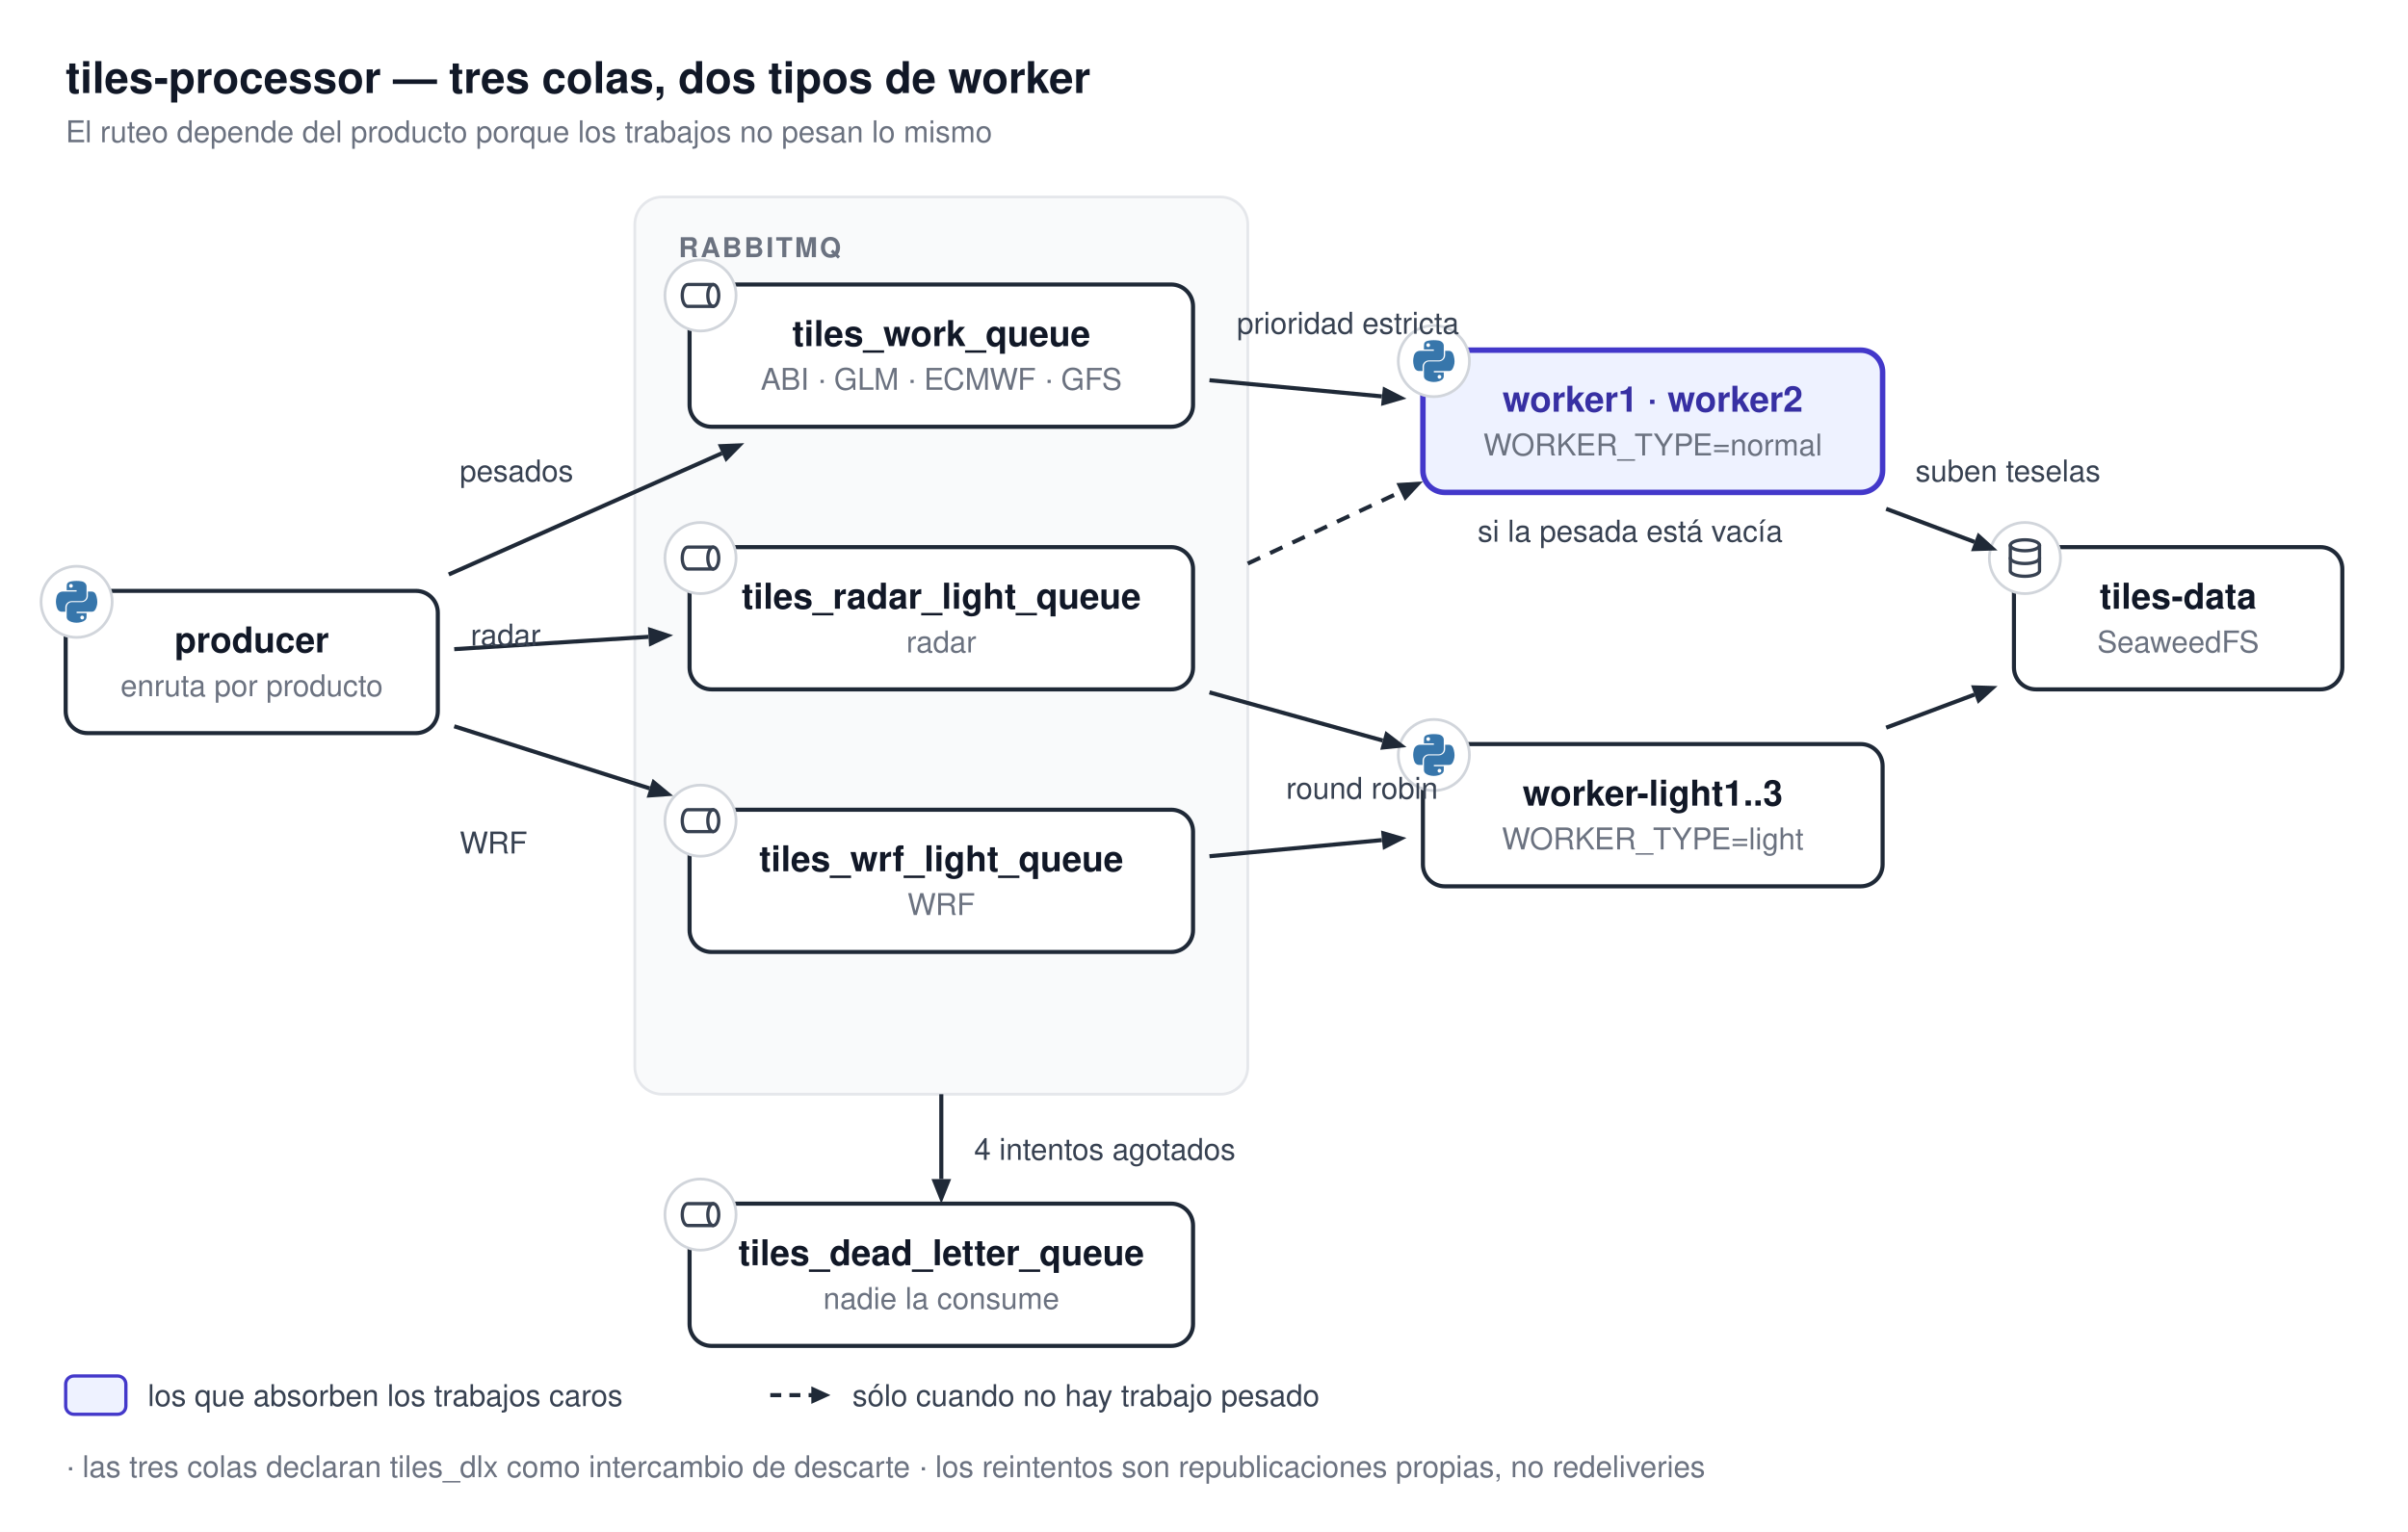
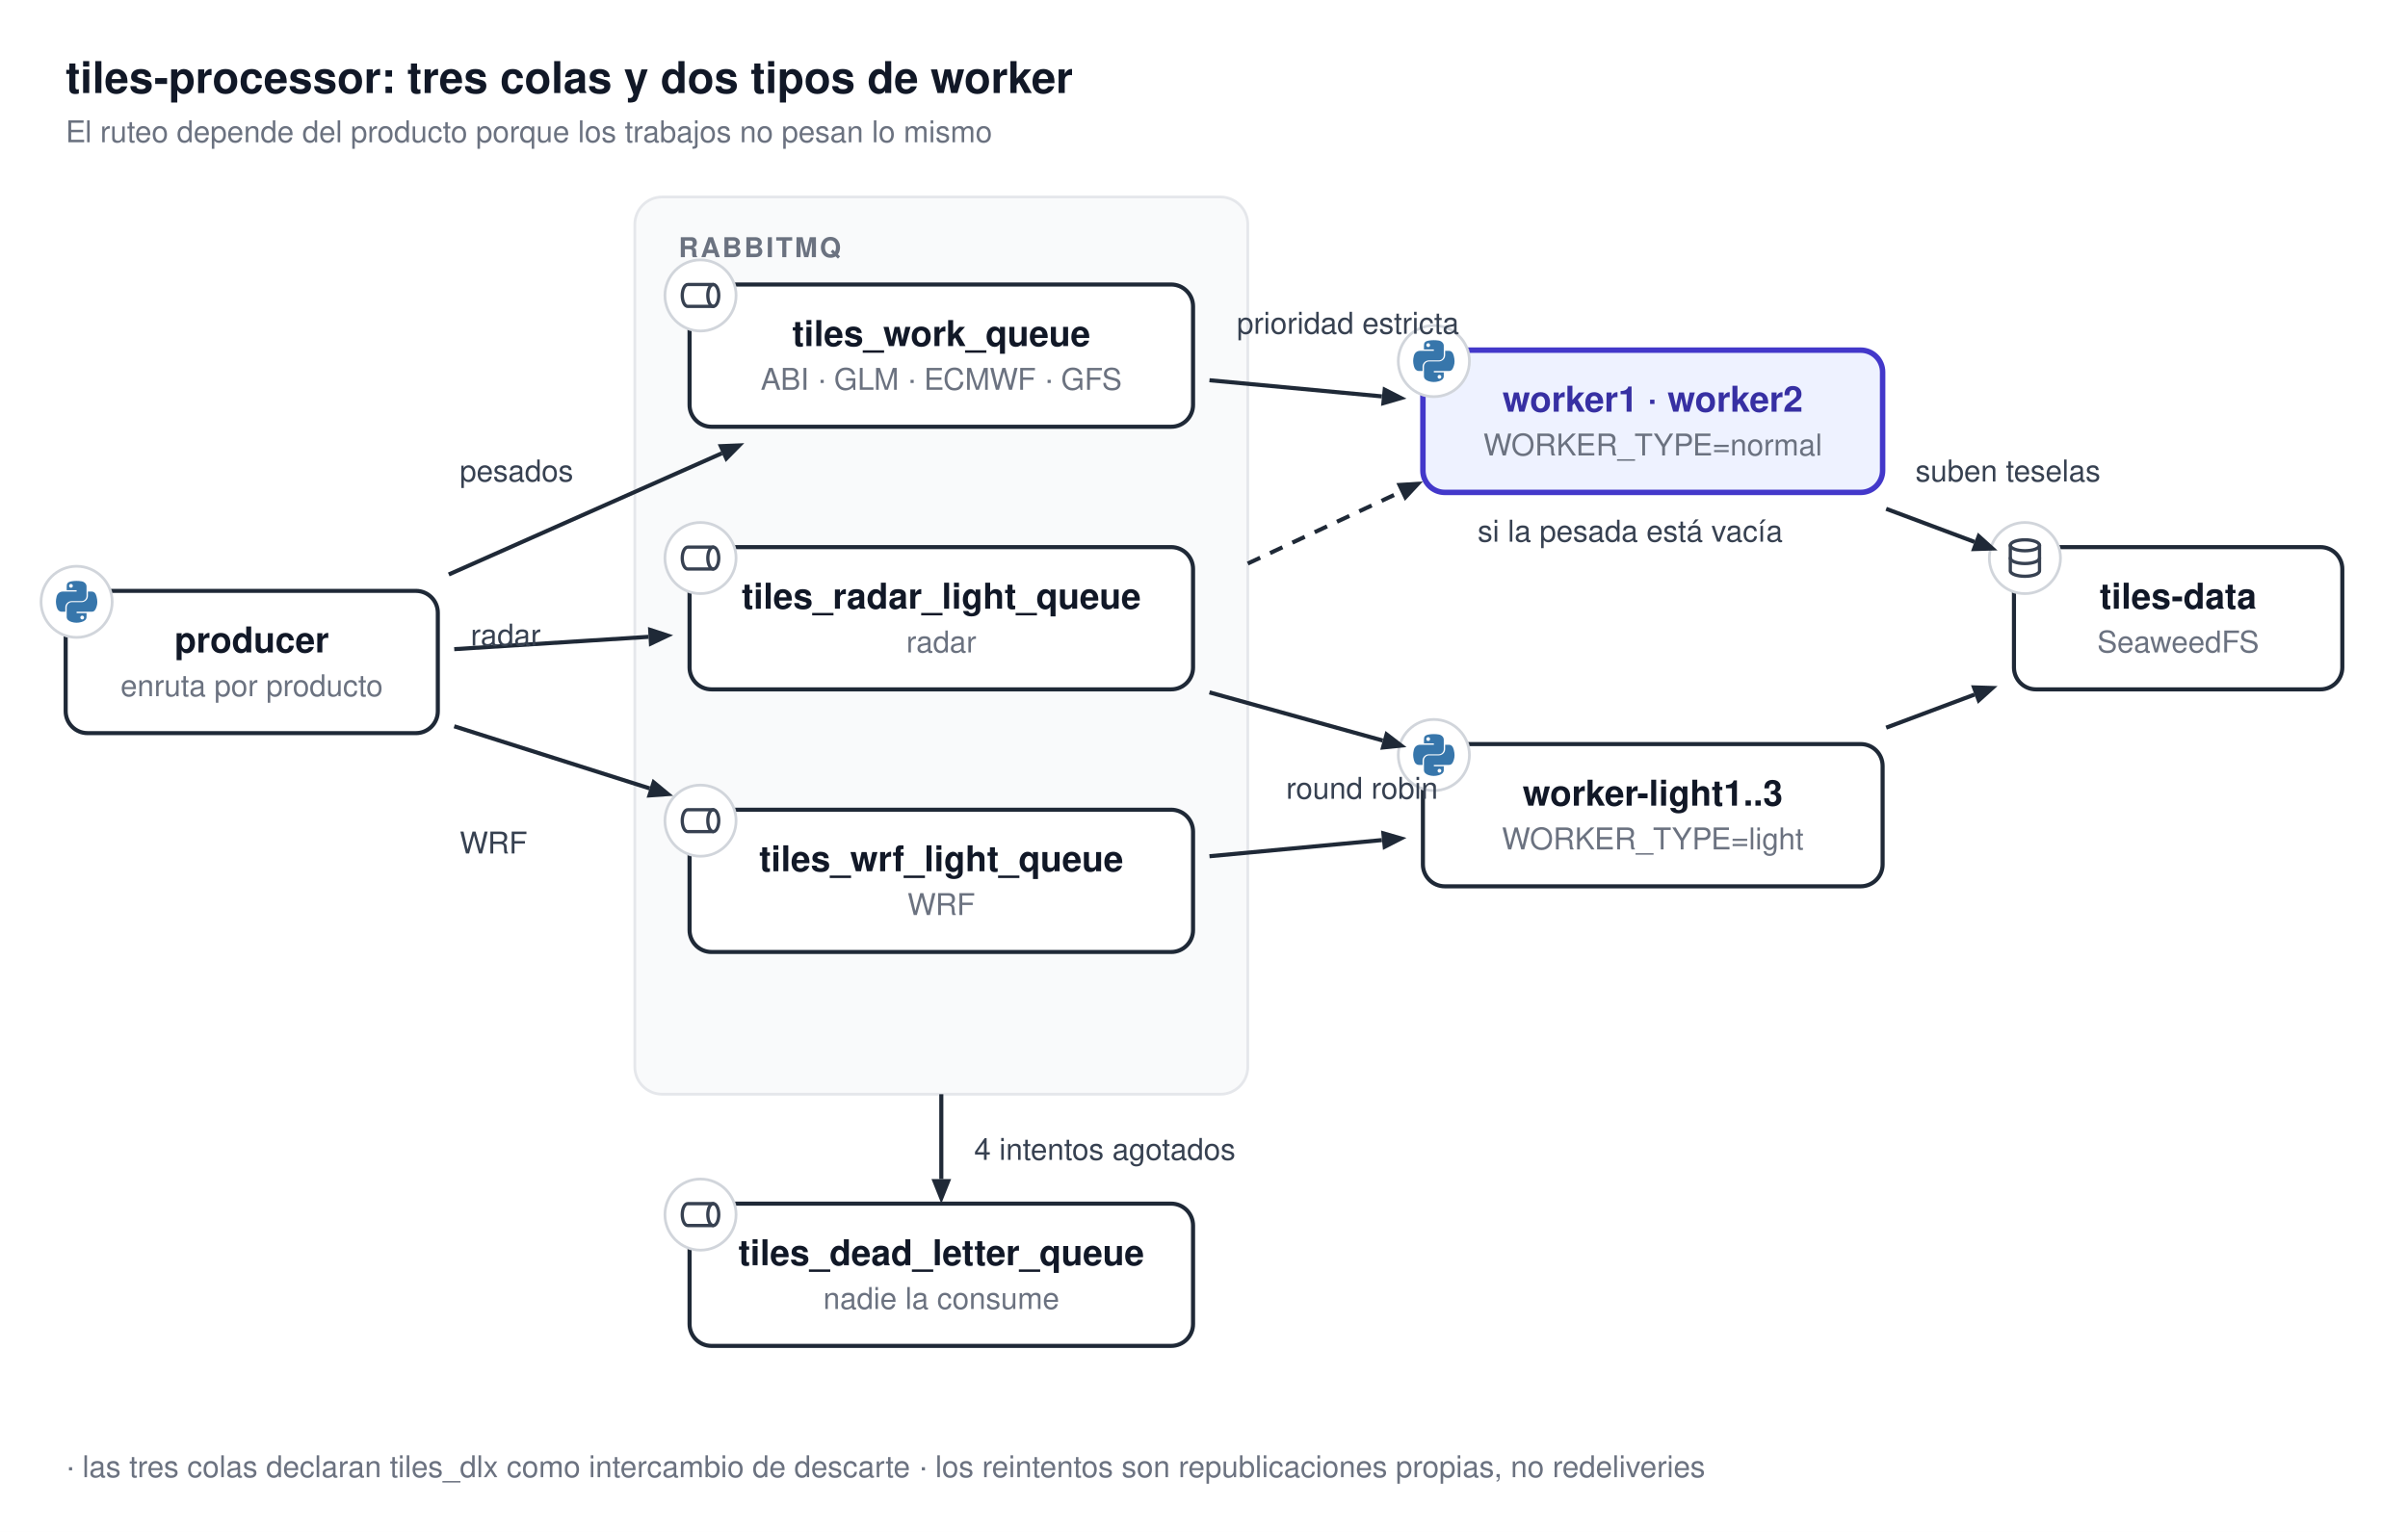
<svg xmlns="http://www.w3.org/2000/svg" viewBox="0 0 880 560" font-family="system-ui, 'Segoe UI', Helvetica, Arial, sans-serif">
  <rect width="880" height="560" fill="#ffffff" />
-   <text x="24" y="34" font-size="16" font-weight="600" fill="#111827">tiles-processor — tres colas, dos tipos de worker</text>
+   <text x="24" y="34" font-size="16" font-weight="600" fill="#111827">tiles-processor: tres colas y dos tipos de worker</text>
  <text x="24" y="52" font-size="11" fill="#6b7280">El ruteo depende del producto porque los trabajos no pesan lo mismo</text>
  <rect x="232" y="72" width="224" height="328" rx="10" fill="#f9fafb" stroke="#e5e7eb" />
  <text x="248" y="94" font-size="10" font-weight="600" letter-spacing="0.08em" fill="#6b7280">RABBITMQ</text>
  <rect x="24" y="216" width="136" height="52" rx="8" fill="#ffffff" stroke="#1f2937" stroke-width="1.5" />
  <text x="92.0" y="238.5" font-size="13" font-weight="600" fill="#111827" text-anchor="middle">producer</text>
  <text x="92.0" y="254.5" font-size="11" fill="#6b7280" text-anchor="middle">enruta por producto</text>
  <circle cx="28" cy="220" r="13" fill="#ffffff" stroke="#d1d5db" />
-   <g transform="translate(20.0 212.0) scale(0.125)">
+   <g transform="translate(20 212) scale(0.125)">
    <path fill="#3776AB" d="M49.33 62h29.159C86.606 62 93 55.132 93 46.981V19.183c0-7.912-6.632-13.856-14.555-15.176-5.014-.835-10.195-1.215-15.187-1.191-4.99.023-9.612.448-13.805 1.191C37.098 6.188 35 10.758 35 19.183V30h29v4H23.776c-8.484 0-15.914 5.108-18.237 14.811-2.681 11.12-2.8 17.919 0 29.53C7.614 86.983 12.569 93 21.054 93H31V79.952C31 70.315 39.428 62 49.33 62zm-1.838-39.11c-3.026 0-5.478-2.479-5.478-5.545 0-3.079 2.451-5.581 5.478-5.581 3.015 0 5.479 2.502 5.479 5.581-.001 3.066-2.465 5.545-5.479 5.545zm74.789 25.921C120.183 40.363 116.178 34 107.682 34H97v12.981C97 57.031 88.206 65 78.489 65H49.33C41.342 65 35 72.326 35 80.326v27.8c0 7.91 6.745 12.564 14.462 14.834 9.242 2.717 17.994 3.208 29.051 0C85.862 120.831 93 116.549 93 108.126V97H64v-4h43.682c8.484 0 11.647-5.776 14.599-14.66 3.047-9.145 2.916-17.799 0-29.529zm-41.955 55.606c3.027 0 5.479 2.479 5.479 5.547 0 3.076-2.451 5.579-5.479 5.579-3.015 0-5.478-2.502-5.478-5.579 0-3.068 2.463-5.547 5.478-5.547z" />
  </g>
  <rect x="252" y="104" width="184" height="52" rx="8" fill="#ffffff" stroke="#1f2937" stroke-width="1.5" />
  <text x="344.0" y="126.5" font-size="13" font-weight="600" fill="#111827" text-anchor="middle">tiles_work_queue</text>
  <text x="344.0" y="142.5" font-size="11" fill="#6b7280" text-anchor="middle">ABI · GLM · ECMWF · GFS</text>
  <circle cx="256" cy="108" r="13" fill="#ffffff" stroke="#d1d5db" />
-   <g transform="translate(248.0 100.0) scale(0.6667)" fill="none" stroke="#374151" stroke-width="1.8" stroke-linecap="round">
+   <g transform="translate(248 100) scale(0.6667)" fill="none" stroke="#374151" stroke-width="1.8" stroke-linecap="round">
    <ellipse cx="19" cy="12" rx="3" ry="6" />
    <path d="M19 6H5C3.34 6 2 8.69 2 12s1.34 6 3 6h14" />
  </g>
  <rect x="252" y="200" width="184" height="52" rx="8" fill="#ffffff" stroke="#1f2937" stroke-width="1.5" />
  <text x="344.0" y="222.5" font-size="13" font-weight="600" fill="#111827" text-anchor="middle">tiles_radar_light_queue</text>
  <text x="344.0" y="238.5" font-size="11" fill="#6b7280" text-anchor="middle">radar</text>
  <circle cx="256" cy="204" r="13" fill="#ffffff" stroke="#d1d5db" />
-   <g transform="translate(248.0 196.0) scale(0.6667)" fill="none" stroke="#374151" stroke-width="1.8" stroke-linecap="round">
+   <g transform="translate(248 196) scale(0.6667)" fill="none" stroke="#374151" stroke-width="1.8" stroke-linecap="round">
    <ellipse cx="19" cy="12" rx="3" ry="6" />
    <path d="M19 6H5C3.34 6 2 8.69 2 12s1.34 6 3 6h14" />
  </g>
  <rect x="252" y="296" width="184" height="52" rx="8" fill="#ffffff" stroke="#1f2937" stroke-width="1.5" />
  <text x="344.0" y="318.5" font-size="13" font-weight="600" fill="#111827" text-anchor="middle">tiles_wrf_light_queue</text>
  <text x="344.0" y="334.5" font-size="11" fill="#6b7280" text-anchor="middle">WRF</text>
  <circle cx="256" cy="300" r="13" fill="#ffffff" stroke="#d1d5db" />
-   <g transform="translate(248.0 292.0) scale(0.6667)" fill="none" stroke="#374151" stroke-width="1.8" stroke-linecap="round">
+   <g transform="translate(248 292) scale(0.6667)" fill="none" stroke="#374151" stroke-width="1.8" stroke-linecap="round">
    <ellipse cx="19" cy="12" rx="3" ry="6" />
    <path d="M19 6H5C3.34 6 2 8.69 2 12s1.34 6 3 6h14" />
  </g>
  <rect x="520" y="128" width="168" height="52" rx="8" fill="#eef2ff" stroke="#4338ca" stroke-width="2" />
  <text x="604.0" y="150.5" font-size="13" font-weight="600" fill="#3730a3" text-anchor="middle">worker1 · worker2</text>
  <text x="604.0" y="166.5" font-size="11" fill="#6b7280" text-anchor="middle">WORKER_TYPE=normal</text>
  <circle cx="524" cy="132" r="13" fill="#ffffff" stroke="#d1d5db" />
-   <g transform="translate(516.0 124.0) scale(0.125)">
+   <g transform="translate(516 124) scale(0.125)">
    <path fill="#3776AB" d="M49.33 62h29.159C86.606 62 93 55.132 93 46.981V19.183c0-7.912-6.632-13.856-14.555-15.176-5.014-.835-10.195-1.215-15.187-1.191-4.99.023-9.612.448-13.805 1.191C37.098 6.188 35 10.758 35 19.183V30h29v4H23.776c-8.484 0-15.914 5.108-18.237 14.811-2.681 11.12-2.8 17.919 0 29.53C7.614 86.983 12.569 93 21.054 93H31V79.952C31 70.315 39.428 62 49.33 62zm-1.838-39.11c-3.026 0-5.478-2.479-5.478-5.545 0-3.079 2.451-5.581 5.478-5.581 3.015 0 5.479 2.502 5.479 5.581-.001 3.066-2.465 5.545-5.479 5.545zm74.789 25.921C120.183 40.363 116.178 34 107.682 34H97v12.981C97 57.031 88.206 65 78.489 65H49.33C41.342 65 35 72.326 35 80.326v27.8c0 7.91 6.745 12.564 14.462 14.834 9.242 2.717 17.994 3.208 29.051 0C85.862 120.831 93 116.549 93 108.126V97H64v-4h43.682c8.484 0 11.647-5.776 14.599-14.66 3.047-9.145 2.916-17.799 0-29.529zm-41.955 55.606c3.027 0 5.479 2.479 5.479 5.547 0 3.076-2.451 5.579-5.479 5.579-3.015 0-5.478-2.502-5.478-5.579 0-3.068 2.463-5.547 5.478-5.547z" />
  </g>
  <rect x="520" y="272" width="168" height="52" rx="8" fill="#ffffff" stroke="#1f2937" stroke-width="1.5" />
  <text x="604.0" y="294.5" font-size="13" font-weight="600" fill="#111827" text-anchor="middle">worker-light1..3</text>
  <text x="604.0" y="310.5" font-size="11" fill="#6b7280" text-anchor="middle">WORKER_TYPE=light</text>
  <circle cx="524" cy="276" r="13" fill="#ffffff" stroke="#d1d5db" />
-   <g transform="translate(516.0 268.0) scale(0.125)">
+   <g transform="translate(516 268) scale(0.125)">
    <path fill="#3776AB" d="M49.33 62h29.159C86.606 62 93 55.132 93 46.981V19.183c0-7.912-6.632-13.856-14.555-15.176-5.014-.835-10.195-1.215-15.187-1.191-4.99.023-9.612.448-13.805 1.191C37.098 6.188 35 10.758 35 19.183V30h29v4H23.776c-8.484 0-15.914 5.108-18.237 14.811-2.681 11.12-2.8 17.919 0 29.53C7.614 86.983 12.569 93 21.054 93H31V79.952C31 70.315 39.428 62 49.33 62zm-1.838-39.11c-3.026 0-5.478-2.479-5.478-5.545 0-3.079 2.451-5.581 5.478-5.581 3.015 0 5.479 2.502 5.479 5.581-.001 3.066-2.465 5.545-5.479 5.545zm74.789 25.921C120.183 40.363 116.178 34 107.682 34H97v12.981C97 57.031 88.206 65 78.489 65H49.33C41.342 65 35 72.326 35 80.326v27.8c0 7.91 6.745 12.564 14.462 14.834 9.242 2.717 17.994 3.208 29.051 0C85.862 120.831 93 116.549 93 108.126V97H64v-4h43.682c8.484 0 11.647-5.776 14.599-14.66 3.047-9.145 2.916-17.799 0-29.529zm-41.955 55.606c3.027 0 5.479 2.479 5.479 5.547 0 3.076-2.451 5.579-5.479 5.579-3.015 0-5.478-2.502-5.478-5.579 0-3.068 2.463-5.547 5.478-5.547z" />
  </g>
  <rect x="736" y="200" width="120" height="52" rx="8" fill="#ffffff" stroke="#1f2937" stroke-width="1.5" />
  <text x="796.0" y="222.5" font-size="13" font-weight="600" fill="#111827" text-anchor="middle">tiles-data</text>
  <text x="796.0" y="238.5" font-size="11" fill="#6b7280" text-anchor="middle">SeaweedFS</text>
  <circle cx="740" cy="204" r="13" fill="#ffffff" stroke="#d1d5db" />
-   <g transform="translate(732.0 196.0) scale(0.6667)" fill="none" stroke="#374151" stroke-width="1.8" stroke-linecap="round">
+   <g transform="translate(732 196) scale(0.6667)" fill="none" stroke="#374151" stroke-width="1.8" stroke-linecap="round">
    <ellipse cx="12" cy="5" rx="8" ry="3" />
    <path d="M4 5v14c0 1.66 3.58 3 8 3s8-1.34 8-3V5" />
    <path d="M4 12c0 1.66 3.58 3 8 3s8-1.34 8-3" />
  </g>
  <rect x="252" y="440" width="184" height="52" rx="8" fill="#ffffff" stroke="#1f2937" stroke-width="1.5" />
  <text x="344.0" y="462.5" font-size="13" font-weight="600" fill="#111827" text-anchor="middle">tiles_dead_letter_queue</text>
  <text x="344.0" y="478.5" font-size="11" fill="#6b7280" text-anchor="middle">nadie la consume</text>
  <circle cx="256" cy="444" r="13" fill="#ffffff" stroke="#d1d5db" />
-   <g transform="translate(248.0 436.0) scale(0.6667)" fill="none" stroke="#374151" stroke-width="1.8" stroke-linecap="round">
+   <g transform="translate(248 436) scale(0.6667)" fill="none" stroke="#374151" stroke-width="1.8" stroke-linecap="round">
    <ellipse cx="19" cy="12" rx="3" ry="6" />
    <path d="M19 6H5C3.34 6 2 8.69 2 12s1.34 6 3 6h14" />
  </g>
  <line x1="164.0" y1="210.0" x2="263.8" y2="165.7" stroke="#1f2937" stroke-width="1.5" />
  <polygon points="272.0,162.0 265.2,168.9 262.3,162.4" fill="#1f2937" />
  <text x="168.0" y="176.0" font-size="11" fill="#374151" text-anchor="start">pesados</text>
  <line x1="166.0" y1="237.3" x2="237.0" y2="232.8" stroke="#1f2937" stroke-width="1.5" />
  <polygon points="246.0,232.2 237.2,236.4 236.8,229.2" fill="#1f2937" />
  <text x="172.0" y="236.0" font-size="11" fill="#374151" text-anchor="start">radar</text>
  <line x1="166.0" y1="265.5" x2="237.4" y2="288.2" stroke="#1f2937" stroke-width="1.5" />
  <polygon points="246.0,290.9 236.3,291.6 238.5,284.7" fill="#1f2937" />
  <text x="168.0" y="312.0" font-size="11" fill="#374151" text-anchor="start">WRF</text>
  <line x1="442.0" y1="139.0" x2="505.0" y2="144.9" stroke="#1f2937" stroke-width="1.5" />
  <polygon points="514.0,145.7 504.7,148.4 505.4,141.3" fill="#1f2937" />
  <text x="452.0" y="122.0" font-size="11" fill="#374151" text-anchor="start">prioridad estricta</text>
  <line x1="456.0" y1="206.0" x2="511.9" y2="179.8" stroke="#1f2937" stroke-width="1.5" stroke-dasharray="5 4" />
  <polygon points="520.0,176.0 513.4,183.1 510.3,176.6" fill="#1f2937" />
  <text x="540.0" y="198.0" font-size="11" fill="#374151" text-anchor="start">si la pesada está vacía</text>
  <line x1="442.0" y1="253.1" x2="505.3" y2="270.7" stroke="#1f2937" stroke-width="1.5" />
  <polygon points="514.0,273.1 504.4,274.1 506.3,267.2" fill="#1f2937" />
  <text x="470.0" y="292.0" font-size="11" fill="#374151" text-anchor="start">round robin</text>
  <line x1="442.0" y1="313.0" x2="505.0" y2="307.1" stroke="#1f2937" stroke-width="1.5" />
  <polygon points="514.0,306.3 505.4,310.7 504.7,303.6" fill="#1f2937" />
  <line x1="689.3" y1="186.0" x2="721.6" y2="198.1" stroke="#1f2937" stroke-width="1.5" />
  <polygon points="730.0,201.2 720.3,201.5 722.8,194.7" fill="#1f2937" />
  <text x="700.0" y="176.0" font-size="11" fill="#374151" text-anchor="start">suben teselas</text>
  <line x1="689.3" y1="266.0" x2="721.6" y2="253.9" stroke="#1f2937" stroke-width="1.5" />
  <polygon points="730.0,250.8 722.8,257.3 720.3,250.5" fill="#1f2937" />
  <line x1="344.0" y1="400.0" x2="344.0" y2="431.0" stroke="#1f2937" stroke-width="1.5" />
  <polygon points="344.0,440.0 340.4,431.0 347.6,431.0" fill="#1f2937" />
  <text x="356.0" y="424.0" font-size="11" fill="#374151" text-anchor="start">4 intentos agotados</text>
-   <rect x="24.0" y="503" width="22" height="14" rx="3" fill="#eef2ff" stroke="#4338ca" stroke-width="1.2" />
-   <text x="54.0" y="514" font-size="11" fill="#374151">los que absorben los trabajos caros</text>
-   <line x1="281.5" y1="510" x2="297.5" y2="510" stroke="#1f2937" stroke-width="1.5" stroke-dasharray="4 3" />
-   <polygon points="303.5,510 296.5,506.8 296.5,513.2" fill="#1f2937" />
-   <text x="311.5" y="514" font-size="11" fill="#374151">sólo cuando no hay trabajo pesado</text>
  <text x="24" y="540" font-size="11" fill="#6b7280">· las tres colas declaran tiles_dlx como intercambio de descarte · los reintentos son republicaciones propias, no redeliveries</text>
</svg>
